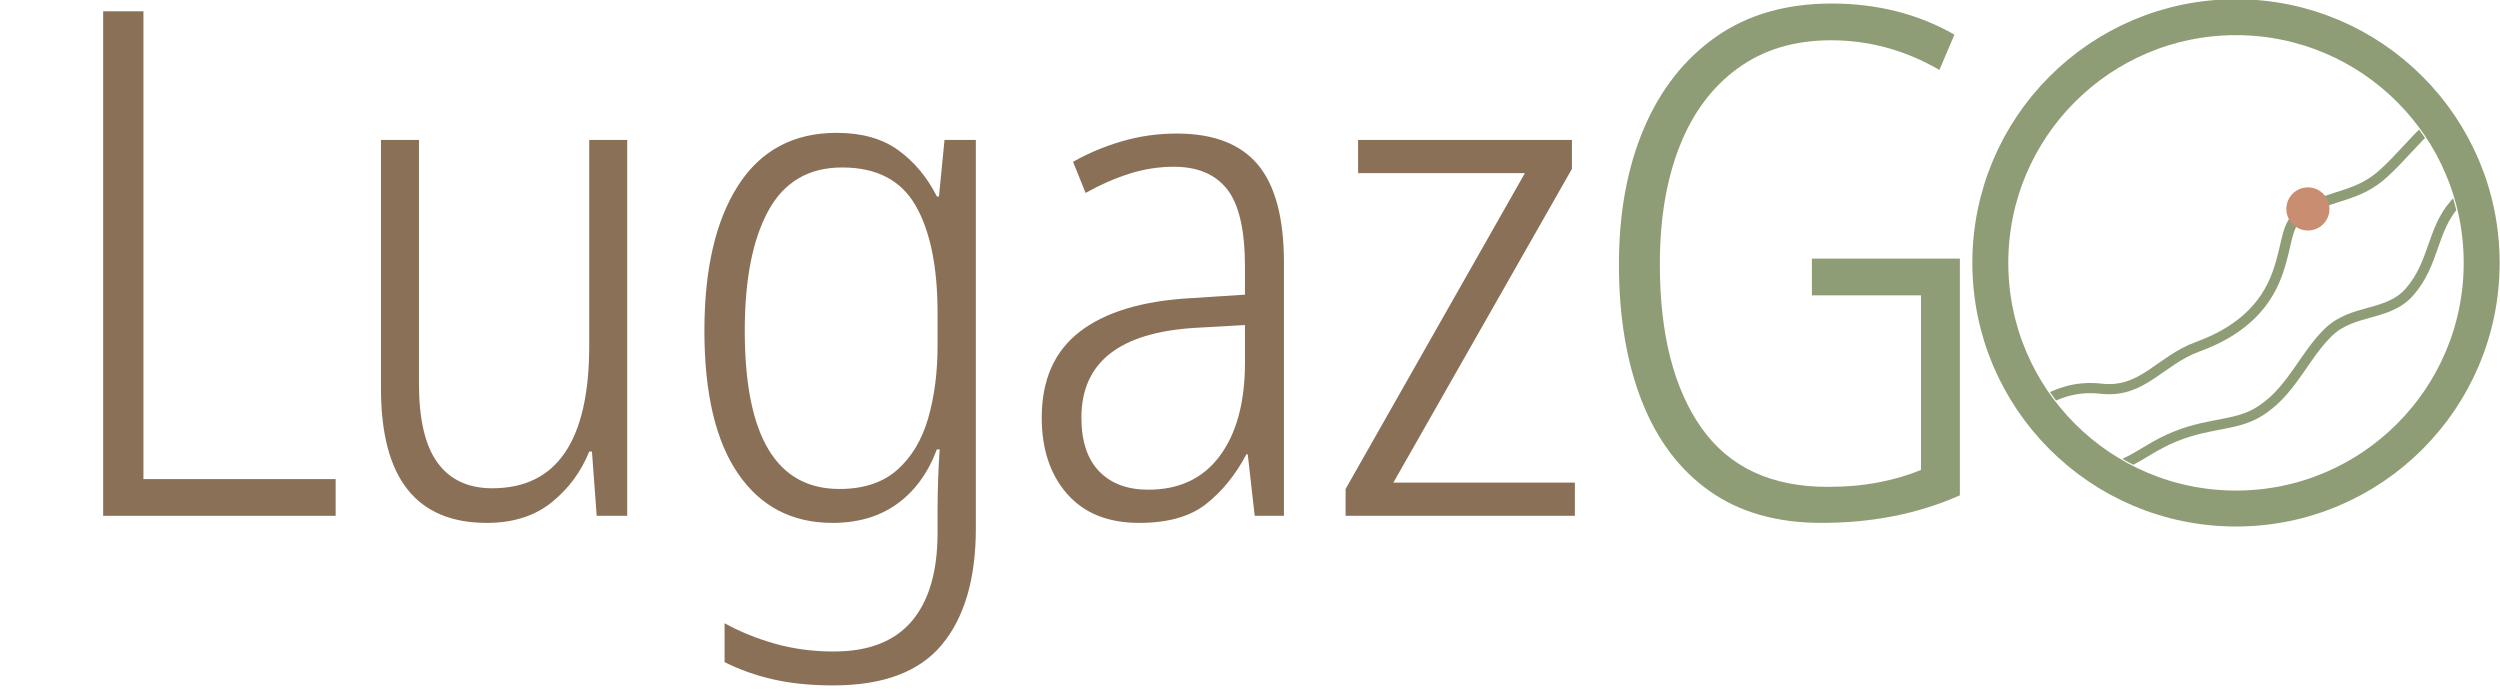
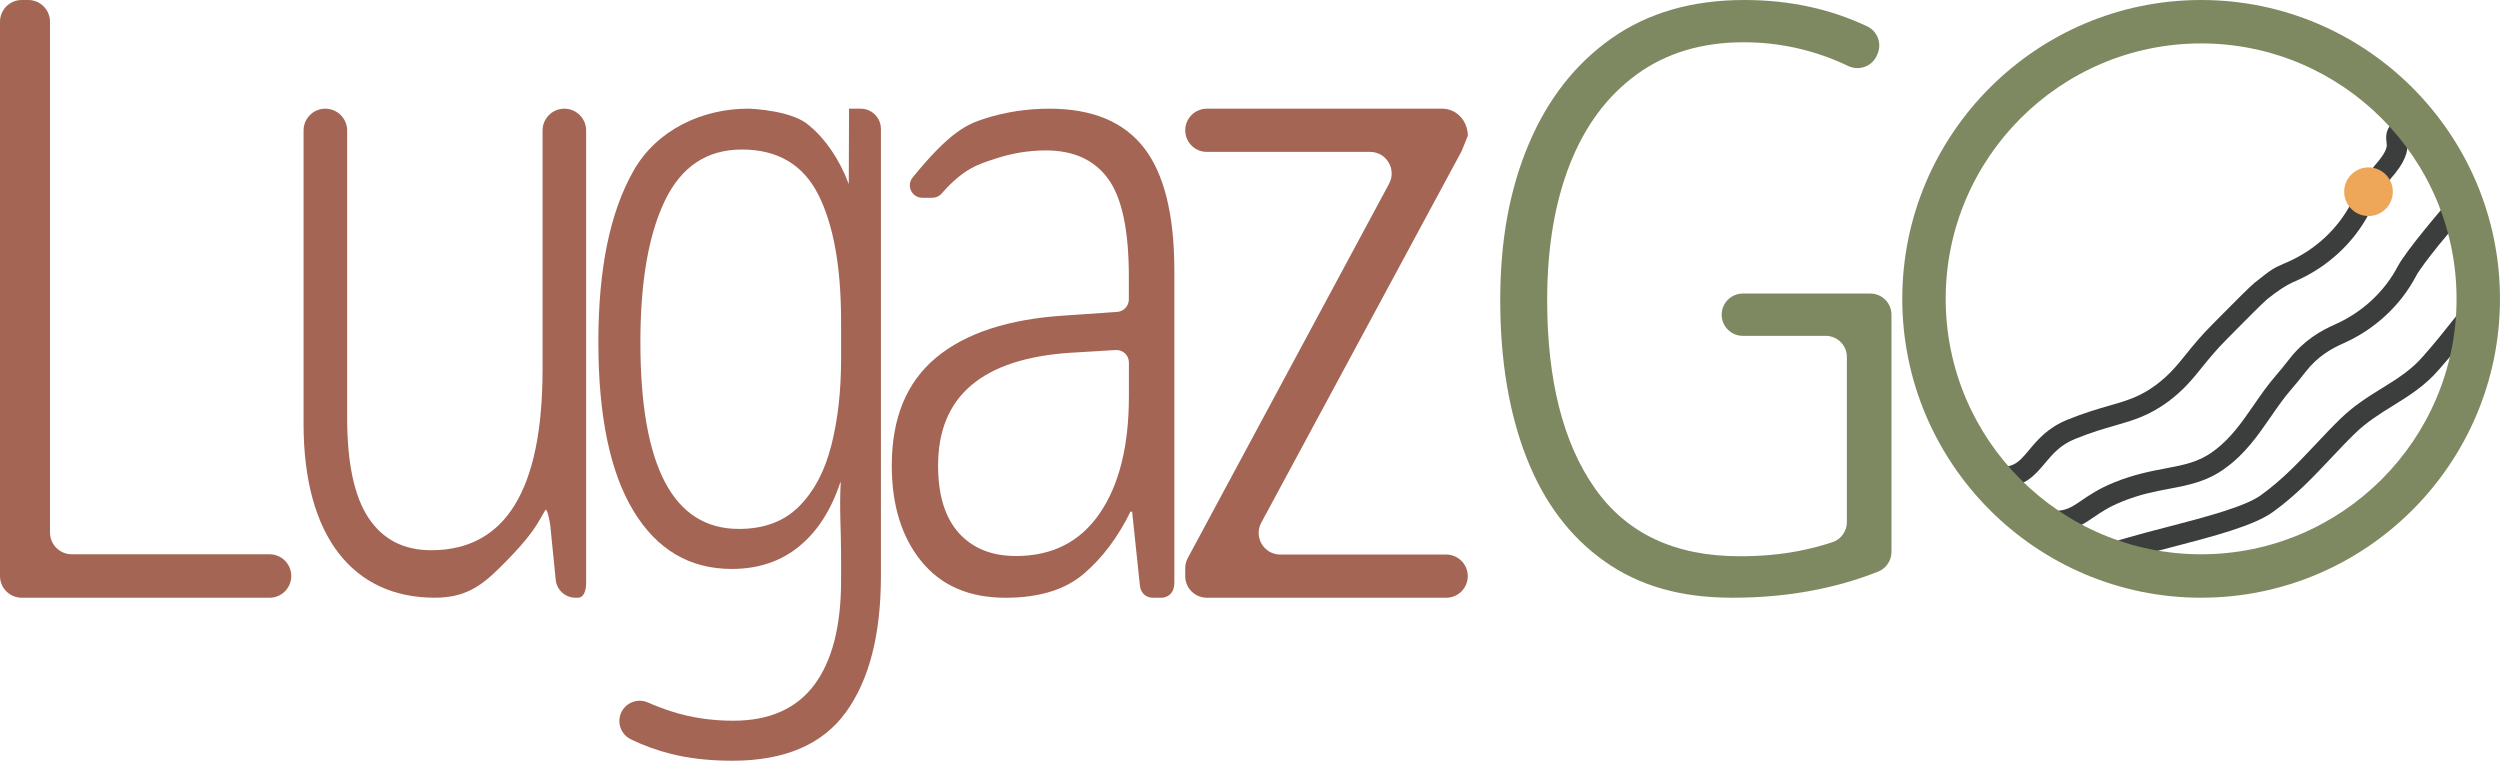
- <svg xmlns="http://www.w3.org/2000/svg" viewBox="0 0 3538 980" shape-rendering="geometricPrecision">
+ <svg xmlns="http://www.w3.org/2000/svg" id="Capa_2" data-name="Capa 2" viewBox="0 0 1210.71 368.41">
  <defs>
-     <clipPath id="clip-o-interior">
-       <circle cx="500" cy="500" r="378" />
-     </clipPath>
+     <style>
+       .cls-1 {
+         fill: #3c3e3d;
+       }
+ 
+       .cls-2 {
+         fill: #a46555;
+       }
+ 
+       .cls-3 {
+         fill: #eea659;
+       }
+ 
+       .cls-4 {
+         fill: #7e8961;
+       }
+     </style>
  </defs>
-   <path d="M86 0V714H143V52H415V0Z" fill="#8B7058" transform="translate(60.00 730) scale(1 -1)" id="letra-l" />
-   <path d="M434 532V0H389L382 91H378Q360 48 322.5 19.0Q285 -10 227 -10Q71 -10 71 180V532H127V187Q127 111 154.5 75.0Q182 39 235 39Q378 39 378 241V532Z" fill="#8B7058" transform="translate(471.00 730) scale(0.96 -1)" id="letra-u" />
-   <path d="M239 542Q293 542 327.5 517.5Q362 493 383 452H386L394 532H439V-18Q439 -124 390.5 -182.0Q342 -240 234 -240Q186 -240 148.0 -231.5Q110 -223 78 -207V-152Q111 -170 150.5 -181.0Q190 -192 235 -192Q310 -192 347.0 -149.0Q384 -106 384 -24V8Q384 48 387 94H383Q364 44 326.0 17.0Q288 -10 233 -10Q146 -10 97.5 59.5Q49 129 49 262Q49 393 97.5 467.5Q146 542 239 542ZM247 493Q175 493 141.0 432.0Q107 371 107 262Q107 38 243 38Q295 38 326.0 65.0Q357 92 370.5 138.0Q384 184 384 241V287Q384 385 352.5 439.0Q321 493 247 493Z" fill="#8B7058" transform="translate(948.60 730) scale(0.985 -1)" id="letra-g" />
-   <path d="M235 541Q314 541 351.5 497.0Q389 453 389 358V0H347L337 87H335Q312 44 277.5 17.0Q243 -10 181 -10Q114 -10 77.5 31.0Q41 72 41 139Q41 219 95.5 260.5Q150 302 254 308L333 313V352Q333 430 307.5 462.0Q282 494 231 494Q199 494 168.0 484.5Q137 475 104 457L86 501Q118 519 156.0 530.0Q194 541 235 541ZM261 266Q98 256 98 139Q98 89 123.5 63.0Q149 37 194 37Q261 37 297.0 85.0Q333 133 333 217V270Z" fill="#8B7058" transform="translate(1433.88 730) scale(0.985 -1)" id="letra-a" />
-   <path d="M345 0H33V38L277 485H50V532H341V491L98 47H345Z" fill="#8B7058" transform="translate(1869.96 730) scale(1.04 -1)" id="letra-z" />
-   <path d="M338 364H555V29Q464 -10 352 -10Q254 -10 188.0 35.0Q122 80 88.5 162.5Q55 245 55 356Q55 465 91.5 548.0Q128 631 197.5 678.0Q267 725 367 725Q467 725 547 681L525 631Q450 673 366 673Q286 673 229.5 633.5Q173 594 144.0 523.0Q115 452 115 356Q115 208 176.0 124.5Q237 41 361 41Q402 41 436.5 47.5Q471 54 498 65V312H338Z" fill="#8F9D76" transform="translate(2238.04 730) scale(0.965 -1)" id="letra-g-mayuscula" />
-   <g transform="translate(2740.380 -52.000) scale(0.848)" id="simbolo-o-integrado">
-     <g>
-       <circle id="aro-o" cx="500" cy="500" r="410" fill="none" stroke="#8F9D76" stroke-width="60" />
-       <path id="curva-topografica-1" d="M 55 805 C 145 765 185 700 275 710 C 344 718 373 663 436 640 C 502 616 548 577 569 518 C 590 459 580 432 620 410 C 663 386 705 389 747 350 C 804 298 832 239 945 205" fill="none" stroke="#8F9D76" stroke-width="17" stroke-linecap="round" stroke-linejoin="round" clip-path="url(#clip-o-interior)" />
-       <path id="curva-topografica-2" d="M 28 910 C 108 860 170 828 238 842 C 310 857 336 815 398 790 C 462 764 505 774 548 742 C 595 708 615 654 654 616 C 695 576 754 590 790 548 C 831 501 827 445 865 402 C 900 362 931 326 982 294" fill="none" stroke="#8F9D76" stroke-width="17" stroke-linecap="round" stroke-linejoin="round" clip-path="url(#clip-o-interior)" />
-       <circle id="punto-localizacion" cx="620" cy="410" r="36" fill="#C98E72" />
+   <g id="LOGO_MASTER" shape-rendering="geometricPrecision">
+     <g id="LOGO_MASTER-2" data-name="LOGO_MASTER">
+       <path id="letra-L" class="cls-2" d="M0,278.94V10.53C0,4.71,4.71,0,10.53,0h3.16C19.5,0,24.21,4.71,24.21,10.53v247.36c0,5.81,4.71,10.53,10.53,10.53h95.79c5.81,0,10.53,4.71,10.53,10.53h0c0,5.81-4.71,10.53-10.53,10.53H10.53c-5.81,0-10.53-4.71-10.53-10.53Z" />
+       <path id="letra-u" class="cls-2" d="M260.97,252.39c-3.17,5.59-9.05,12.79-19.16,22.74-8.98,8.84-16.71,14.33-31.28,14.33-39.2,0-63.52-29.22-63.52-84.16V63.18c0-5.83,4.72-10.55,10.55-10.55h0c5.81,0,10.56,4.75,10.56,10.56v139.08c0,21.98,3.46,38.17,10.37,48.58,6.91,10.41,17.03,15.61,30.35,15.61,35.94,0,53.91-29.2,53.91-87.61V63.18c0-5.8,4.75-10.55,10.55-10.55h.01c5.8,0,10.55,4.75,10.55,10.55v219.29c0,.5,0,7-4,7h-1.15c-4.95,0-9.1-3.75-9.59-8.68l-2.61-26.18c-.93-6.35-1.97-8.25-2.35-7.68" />
+       <path id="letra-g" class="cls-2" d="M411.18,52.63h5.61c5.43,0,9.83,4.4,9.83,9.83v216.3c0,28.54-5.67,50.61-17.02,66.23-11.34,15.61-29.65,23.42-54.91,23.42-11.23,0-21.29-1.14-30.17-3.43-6.75-1.74-13.09-4.05-19.03-6.95-3.38-1.65-5.54-5.09-5.54-8.85h0c0-7.12,7.31-11.85,13.83-8.98,3.73,1.64,7.6,3.11,11.61,4.39,9.24,2.96,19.12,4.44,29.65,4.44,17.54,0,30.64-5.79,39.3-17.36,8.65-11.58,12.98-28.4,12.98-50.48v-12.92c0-10.77-.87-22.34-.17-34.73h-.18c-4.44,13.46-11.11,23.83-20,31.09-8.89,7.27-19.77,10.9-32.63,10.9-20.35,0-36.2-9.36-47.54-28.07-11.34-18.71-17.02-45.97-17.02-81.77s5.67-62.93,17.02-82.98c11.34-20.06,33.62-30.08,55.38-30.08,2.24,0,21.69.94,29.63,8.11,7.73,6.32,14.73,16.33,19.24,28.43M359.25,72.42c-16.84,0-29.24,8.21-37.19,24.63-7.95,16.42-11.93,39.3-11.93,68.65,0,60.3,15.91,90.45,47.72,90.45,12.16,0,21.87-3.63,29.12-10.9,7.25-7.27,12.46-17.09,15.61-29.48,3.16-12.38,4.74-26.25,4.74-41.59v-18.58c0-26.38-3.68-46.84-11.05-61.38-7.37-14.54-19.71-21.81-37.02-21.81Z" />
+       <path id="letra-a" class="cls-2" d="M508.17,52.63c20.71,0,35.98,6.3,45.81,18.91,9.83,12.61,14.75,32.52,14.75,59.75v150.63c0,.97-.11,1.93-.33,2.87h0c-.63,2.74-3.07,4.68-5.89,4.68h-4.37c-2.94,0-5.45-2.12-5.95-5.02l-.05-.29c-.06-.4-.11-.81-.17-1.21l-3.7-35.17h-.79c-6.03,12.32-13.57,22.35-22.61,30.09-9.04,7.74-21.69,11.61-37.95,11.61-17.56,0-31.13-5.87-40.7-17.62-9.57-11.75-14.35-27.22-14.35-46.42,0-22.92,7.14-40.33,21.43-52.22,14.29-11.89,35.06-18.7,62.32-20.42l25.44-1.76c3.17-.22,5.62-2.85,5.62-6.03v-11.13c0-22.35-3.34-38.11-10.03-47.28-6.68-9.17-16.71-13.75-30.08-13.75-8.39,0-16.65,1.36-24.77,4.08-7.72,2.58-14.88,4.37-25.76,16.78-1.15,1.31-2.8,2.07-4.54,2.07h-4.82c-5.09.02-7.91-5.9-4.69-9.85,18.12-22.21,26.3-25.78,35.09-28.56,9.96-3.15,20.32-4.73,31.06-4.73ZM518.39,170.83c-42.73,2.87-64.09,21.06-64.09,54.59,0,14.33,3.34,25.22,10.03,32.67,6.68,7.45,15.93,11.18,27.72,11.18,17.56,0,31.06-6.88,40.5-20.63,9.44-13.75,14.16-32.67,14.16-56.74v-16.36c0-3.48-2.93-6.24-6.41-6.03l-21.91,1.33Z" />
+       <path id="letra-z" class="cls-2" d="M700.36,289.47h-115.92c-5.78,0-10.46-4.68-10.46-10.46v-3.82c0-1.73.43-3.43,1.25-4.95l97.48-181.26c3.75-6.97-1.3-15.42-9.21-15.42h-79.05c-5.78,0-10.46-4.68-10.46-10.46h0c0-5.78,4.68-10.46,10.46-10.46h114.16c1.44,0,2.82.29,4.1.78,4.98,1.91,8.12,6.88,8.12,12.22v.16c-1.75,4.19-2.17,5.55-3.01,7.42l-97.01,179.91c-3.76,6.97,1.29,15.43,9.21,15.43h80.34c5.78,0,10.46,4.68,10.46,10.46h0c0,5.78-4.68,10.46-10.46,10.46Z" />
+       <path id="letra-G" class="cls-4" d="M844.02,142.17h61.75c5.66,0,10.24,4.58,10.24,10.24v114.89c0,4.22-2.59,7.99-6.52,9.55-21.29,8.41-44.76,12.62-70.41,12.62s-45.47-5.91-62.15-17.72c-16.67-11.82-29.24-28.55-37.7-50.21-8.46-21.66-12.69-47.06-12.69-76.21s4.61-53.82,13.83-75.62c9.22-21.79,22.61-38.86,40.17-51.2C798.09,6.17,819.5,0,844.77,0,866.45,0,886.27,4.25,904.23,12.76c4.97,2.35,7.21,8.2,5.06,13.26l-.31.74c-2.29,5.4-8.61,7.72-13.91,5.2-16.1-7.66-33-11.49-50.68-11.49-20.21,0-37.45,5.19-51.73,15.56-14.27,10.37-25.07,24.88-32.4,43.52-7.33,18.64-10.99,40.56-10.99,65.77,0,38.86,7.71,69.25,23.12,91.17,15.41,21.92,38.78,32.89,70.1,32.89,10.36,0,19.89-.85,28.61-2.56,5.92-1.16,11.39-2.59,16.44-4.29,4.13-1.39,6.87-5.32,6.87-9.67v-79.97c0-5.66-4.58-10.24-10.24-10.24h-40.15c-5.66,0-10.24-4.58-10.24-10.24h0c0-5.66,4.58-10.24,10.24-10.24Z" />
+       <g id="letra-O">
+         <g>
+           <path class="cls-1" d="M969.4,236.07c-2.34,0-4.95-.27-7.87-.88-2.71-.56-4.45-3.22-3.88-5.92.56-2.71,3.21-4.45,5.92-3.88,10.95,2.28,13.85-1.19,19.11-7.49,4.02-4.81,9.02-10.8,18.53-14.63,8.26-3.36,14.68-5.2,20.34-6.83,8.61-2.48,14.83-4.27,22.78-10.18,6.36-4.83,9.83-9.13,14.22-14.57,3.42-4.24,7.29-9.04,13.28-15.01.48-.48,1.38-1.39,2.56-2.58,9.04-9.14,15.48-15.57,17.53-17.2,8.24-6.55,8.64-6.81,14.35-9.32l1.84-.81c13.14-5.83,23.93-15.83,30.4-28.14,3.35-6.38,7.14-13.6,13.6-20.94,4.17-5.26,3.89-7.17,3.65-8.85-.88-6.17,1.48-9.46,10.52-14.69,2.4-1.39,5.46-.56,6.84,1.83,1.38,2.39.57,5.46-1.83,6.84-4.05,2.34-5.32,3.53-5.7,3.98.02.18.05.42.08.62.57,4,.6,8.57-5.81,16.61-.05.07-.11.13-.17.2-5.71,6.47-9.23,13.16-12.33,19.06-7.51,14.3-20.01,25.9-35.2,32.64l-1.88.83q-4.69,2.06-12.15,7.99c-2,1.59-12.64,12.35-16.64,16.4-1.2,1.21-2.12,2.15-2.61,2.63-5.6,5.59-9.3,10.17-12.56,14.21-4.63,5.73-8.63,10.69-16,16.28-9.45,7.03-17.13,9.24-26.03,11.8-5.42,1.56-11.57,3.33-19.35,6.49-7.19,2.9-10.95,7.41-14.6,11.77-4.66,5.57-9.83,11.76-20.98,11.76Z" />
+           <path class="cls-1" d="M995.01,257.39c-3.31,0-7.21-.45-12-1.45-2.71-.56-4.45-3.22-3.88-5.92.56-2.71,3.22-4.45,5.92-3.88,13.42,2.79,16.42.73,23.02-3.78,3.74-2.56,8.4-5.75,15.85-8.75,9.51-3.86,17.65-5.41,24.82-6.77,9-1.71,16.1-3.06,23.16-8.31,8.22-5.95,13.72-13.9,19.54-22.32,3.31-4.79,6.73-9.73,10.67-14.27,2.03-2.33,4.1-4.87,6.52-7.99,7.33-9.45,15.71-13.96,22.19-16.84,13.14-5.83,23.93-15.83,30.4-28.14,4.06-7.74,22.24-28.95,26.88-34.2,1.83-2.07,5-2.27,7.07-.44,2.07,1.83,2.27,5,.44,7.07-7.16,8.1-22.49,26.47-25.52,32.22-7.51,14.3-20.01,25.9-35.2,32.64-5.74,2.55-12.42,6.19-18.34,13.83-2.54,3.27-4.73,5.95-6.89,8.43-3.58,4.11-6.69,8.61-9.99,13.38-6.04,8.75-12.29,17.79-21.85,24.71-8.86,6.59-17.78,8.29-27.22,10.08-7.05,1.34-14.33,2.72-22.93,6.22-6.45,2.6-10.44,5.33-13.96,7.73-5.81,3.97-10.45,6.76-18.71,6.76Z" />
+           <path class="cls-1" d="M1017.54,274.95c-1.98,0-3.85-1.18-4.64-3.12-1.04-2.56.19-5.48,2.76-6.53,8.71-3.54,21.04-6.75,34.1-10.14,17.67-4.59,37.69-9.8,45.34-15.49,10.19-7.37,18.09-15.76,26.45-24.63,3.8-4.03,7.73-8.21,11.85-12.22,6.6-6.44,13.5-10.71,20.16-14.83,7.31-4.52,14.21-8.79,20.03-15.59,6.6-7.56,9.11-10.76,11.55-13.86,2.51-3.2,4.89-6.22,11.26-13.43,1.83-2.07,5-2.27,7.07-.44,2.07,1.83,2.27,5,.44,7.07-6.18,6.99-8.47,9.9-10.89,12.99-2.51,3.19-5.11,6.5-11.85,14.22-6.81,7.94-14.7,12.83-22.34,17.55-6.21,3.84-12.62,7.81-18.44,13.49-3.96,3.86-7.82,7.96-11.55,11.91-8.31,8.83-16.91,17.95-27.82,25.84-9.16,6.81-29.28,12.05-48.74,17.11-12.73,3.31-24.75,6.44-32.85,9.73-.62.25-1.26.37-1.88.37Z" />
+         </g>
+         <path class="cls-4" d="M1065.97,289.47c-79.81,0-144.73-64.93-144.73-144.73S986.17,0,1065.97,0s144.73,64.93,144.73,144.73-64.93,144.73-144.73,144.73ZM1065.97,21.03c-68.21,0-123.7,55.49-123.7,123.7s55.49,123.7,123.7,123.7,123.7-55.49,123.7-123.7-55.49-123.7-123.7-123.7Z" />
+         <circle id="punto-localizacion" class="cls-3" cx="1147.03" cy="92.84" r="11.78" />
+       </g>
    </g>
  </g>
</svg>
